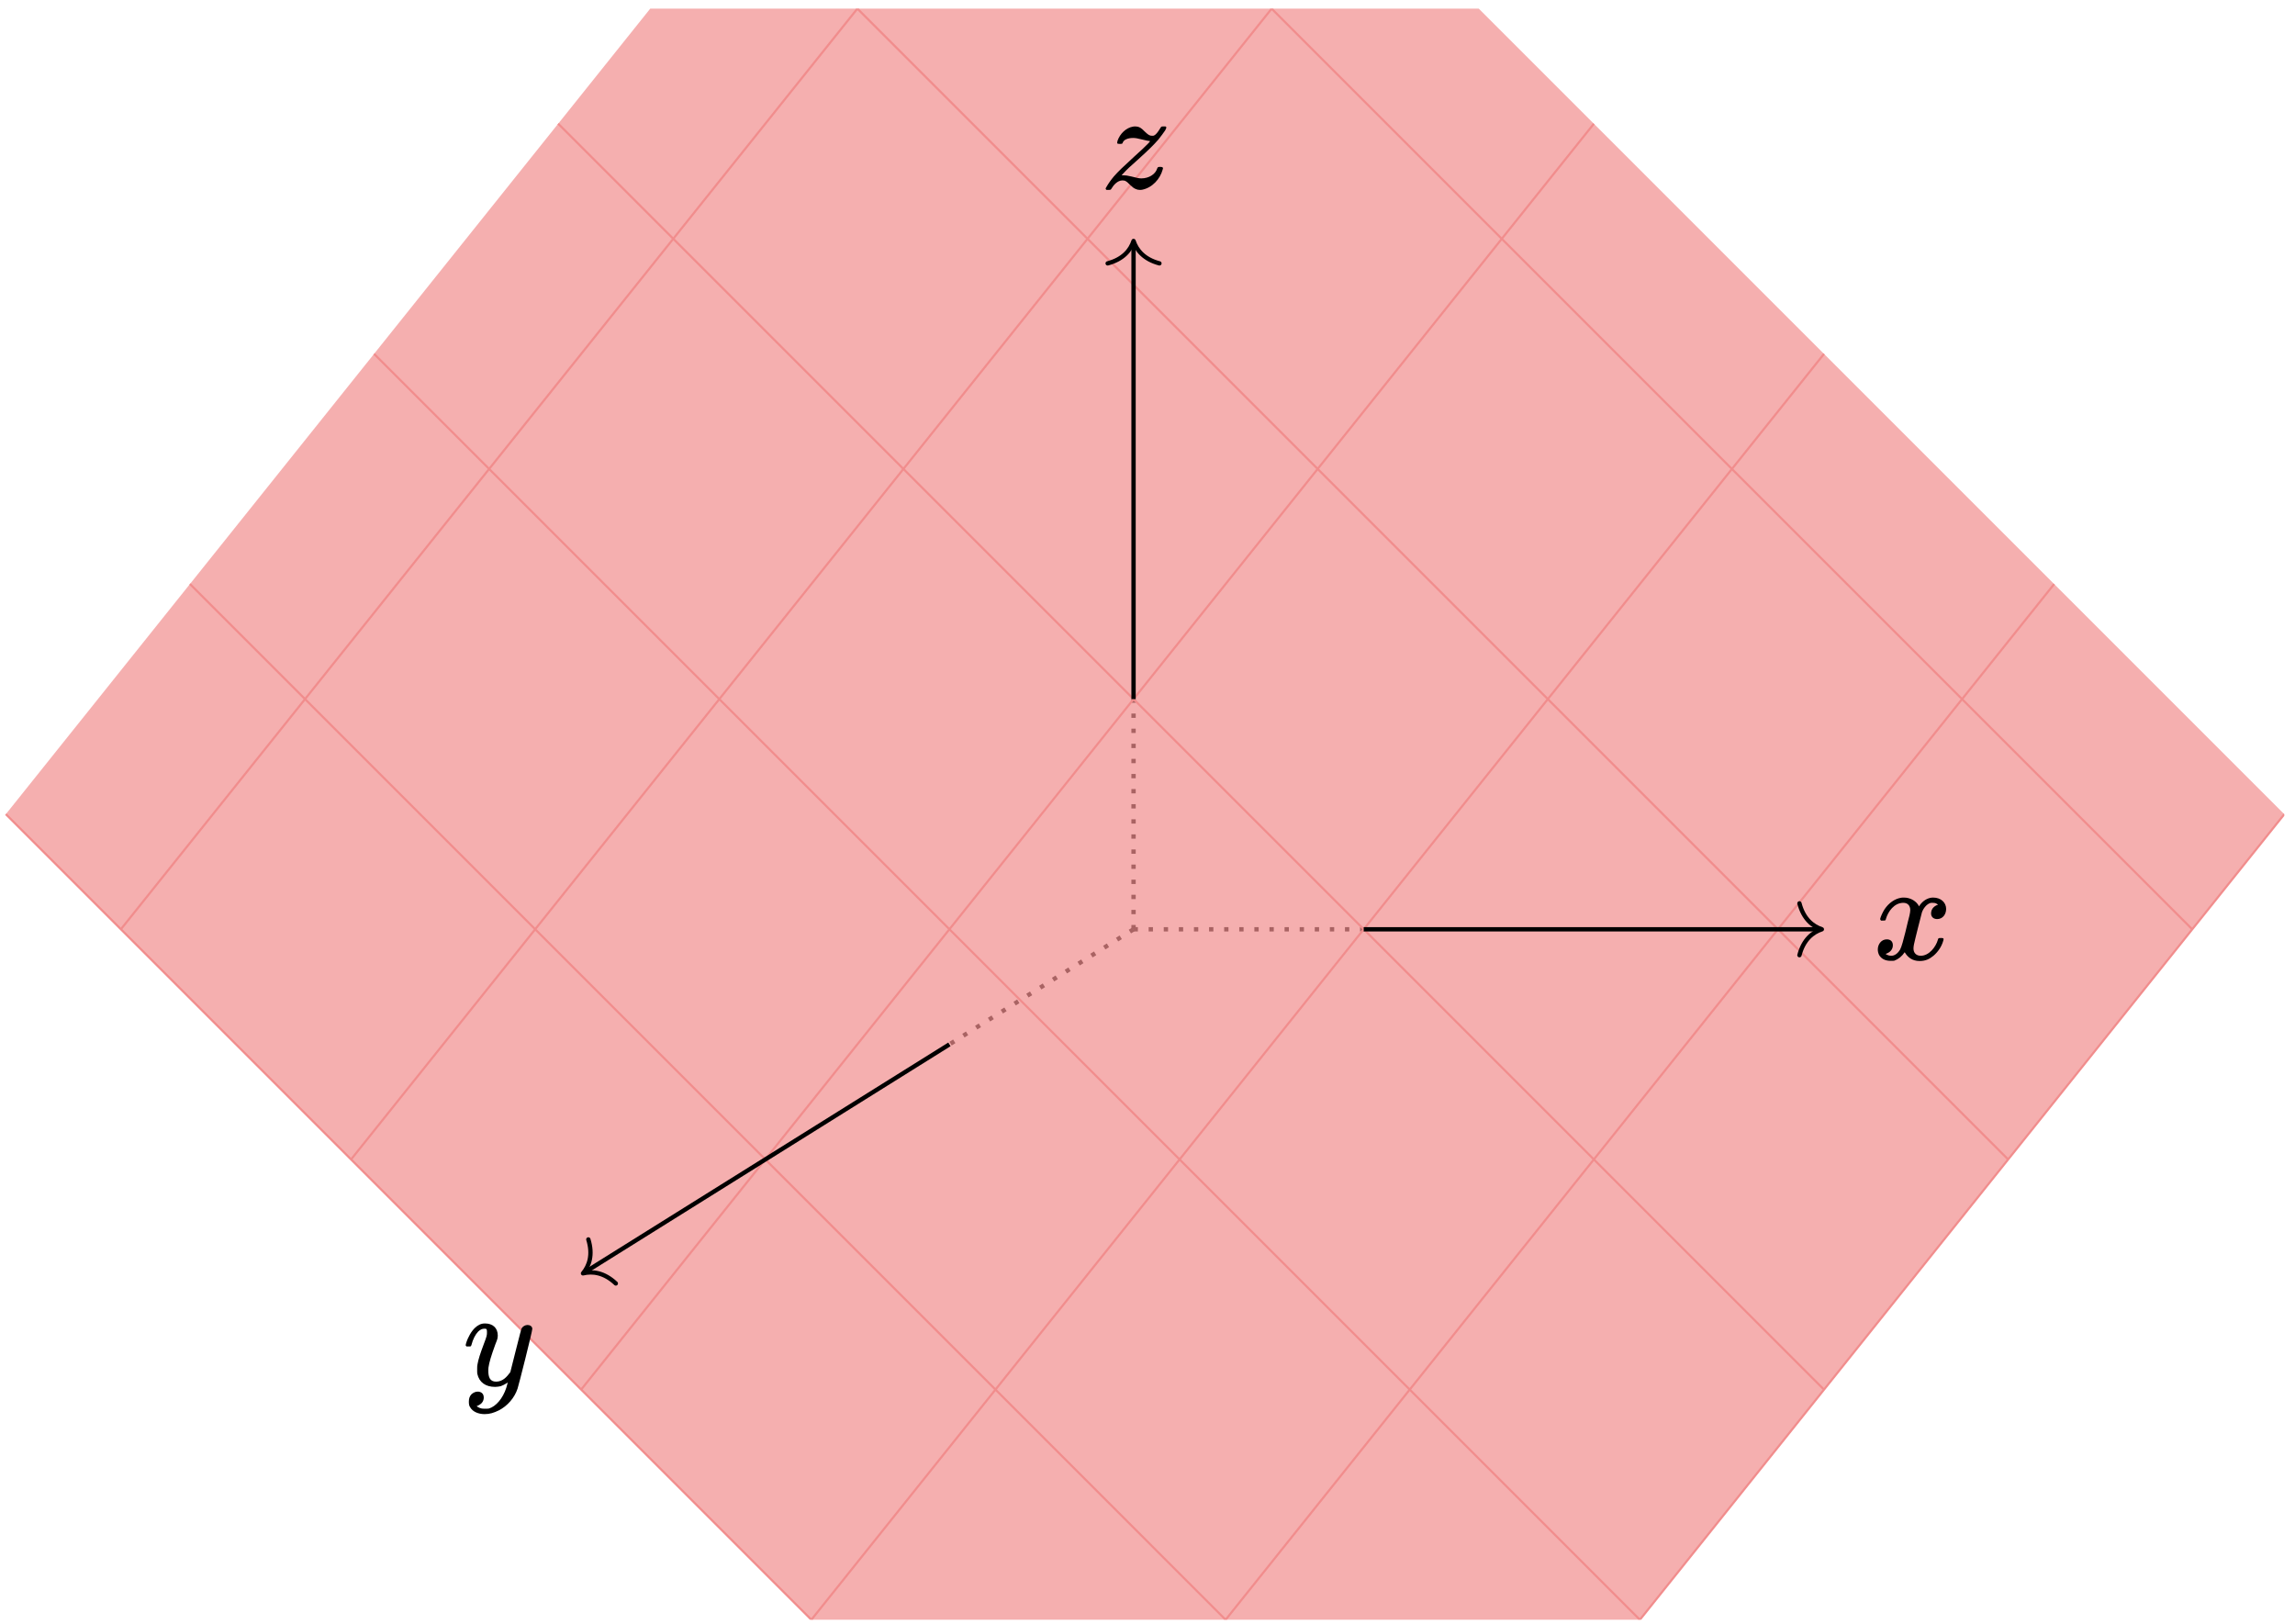
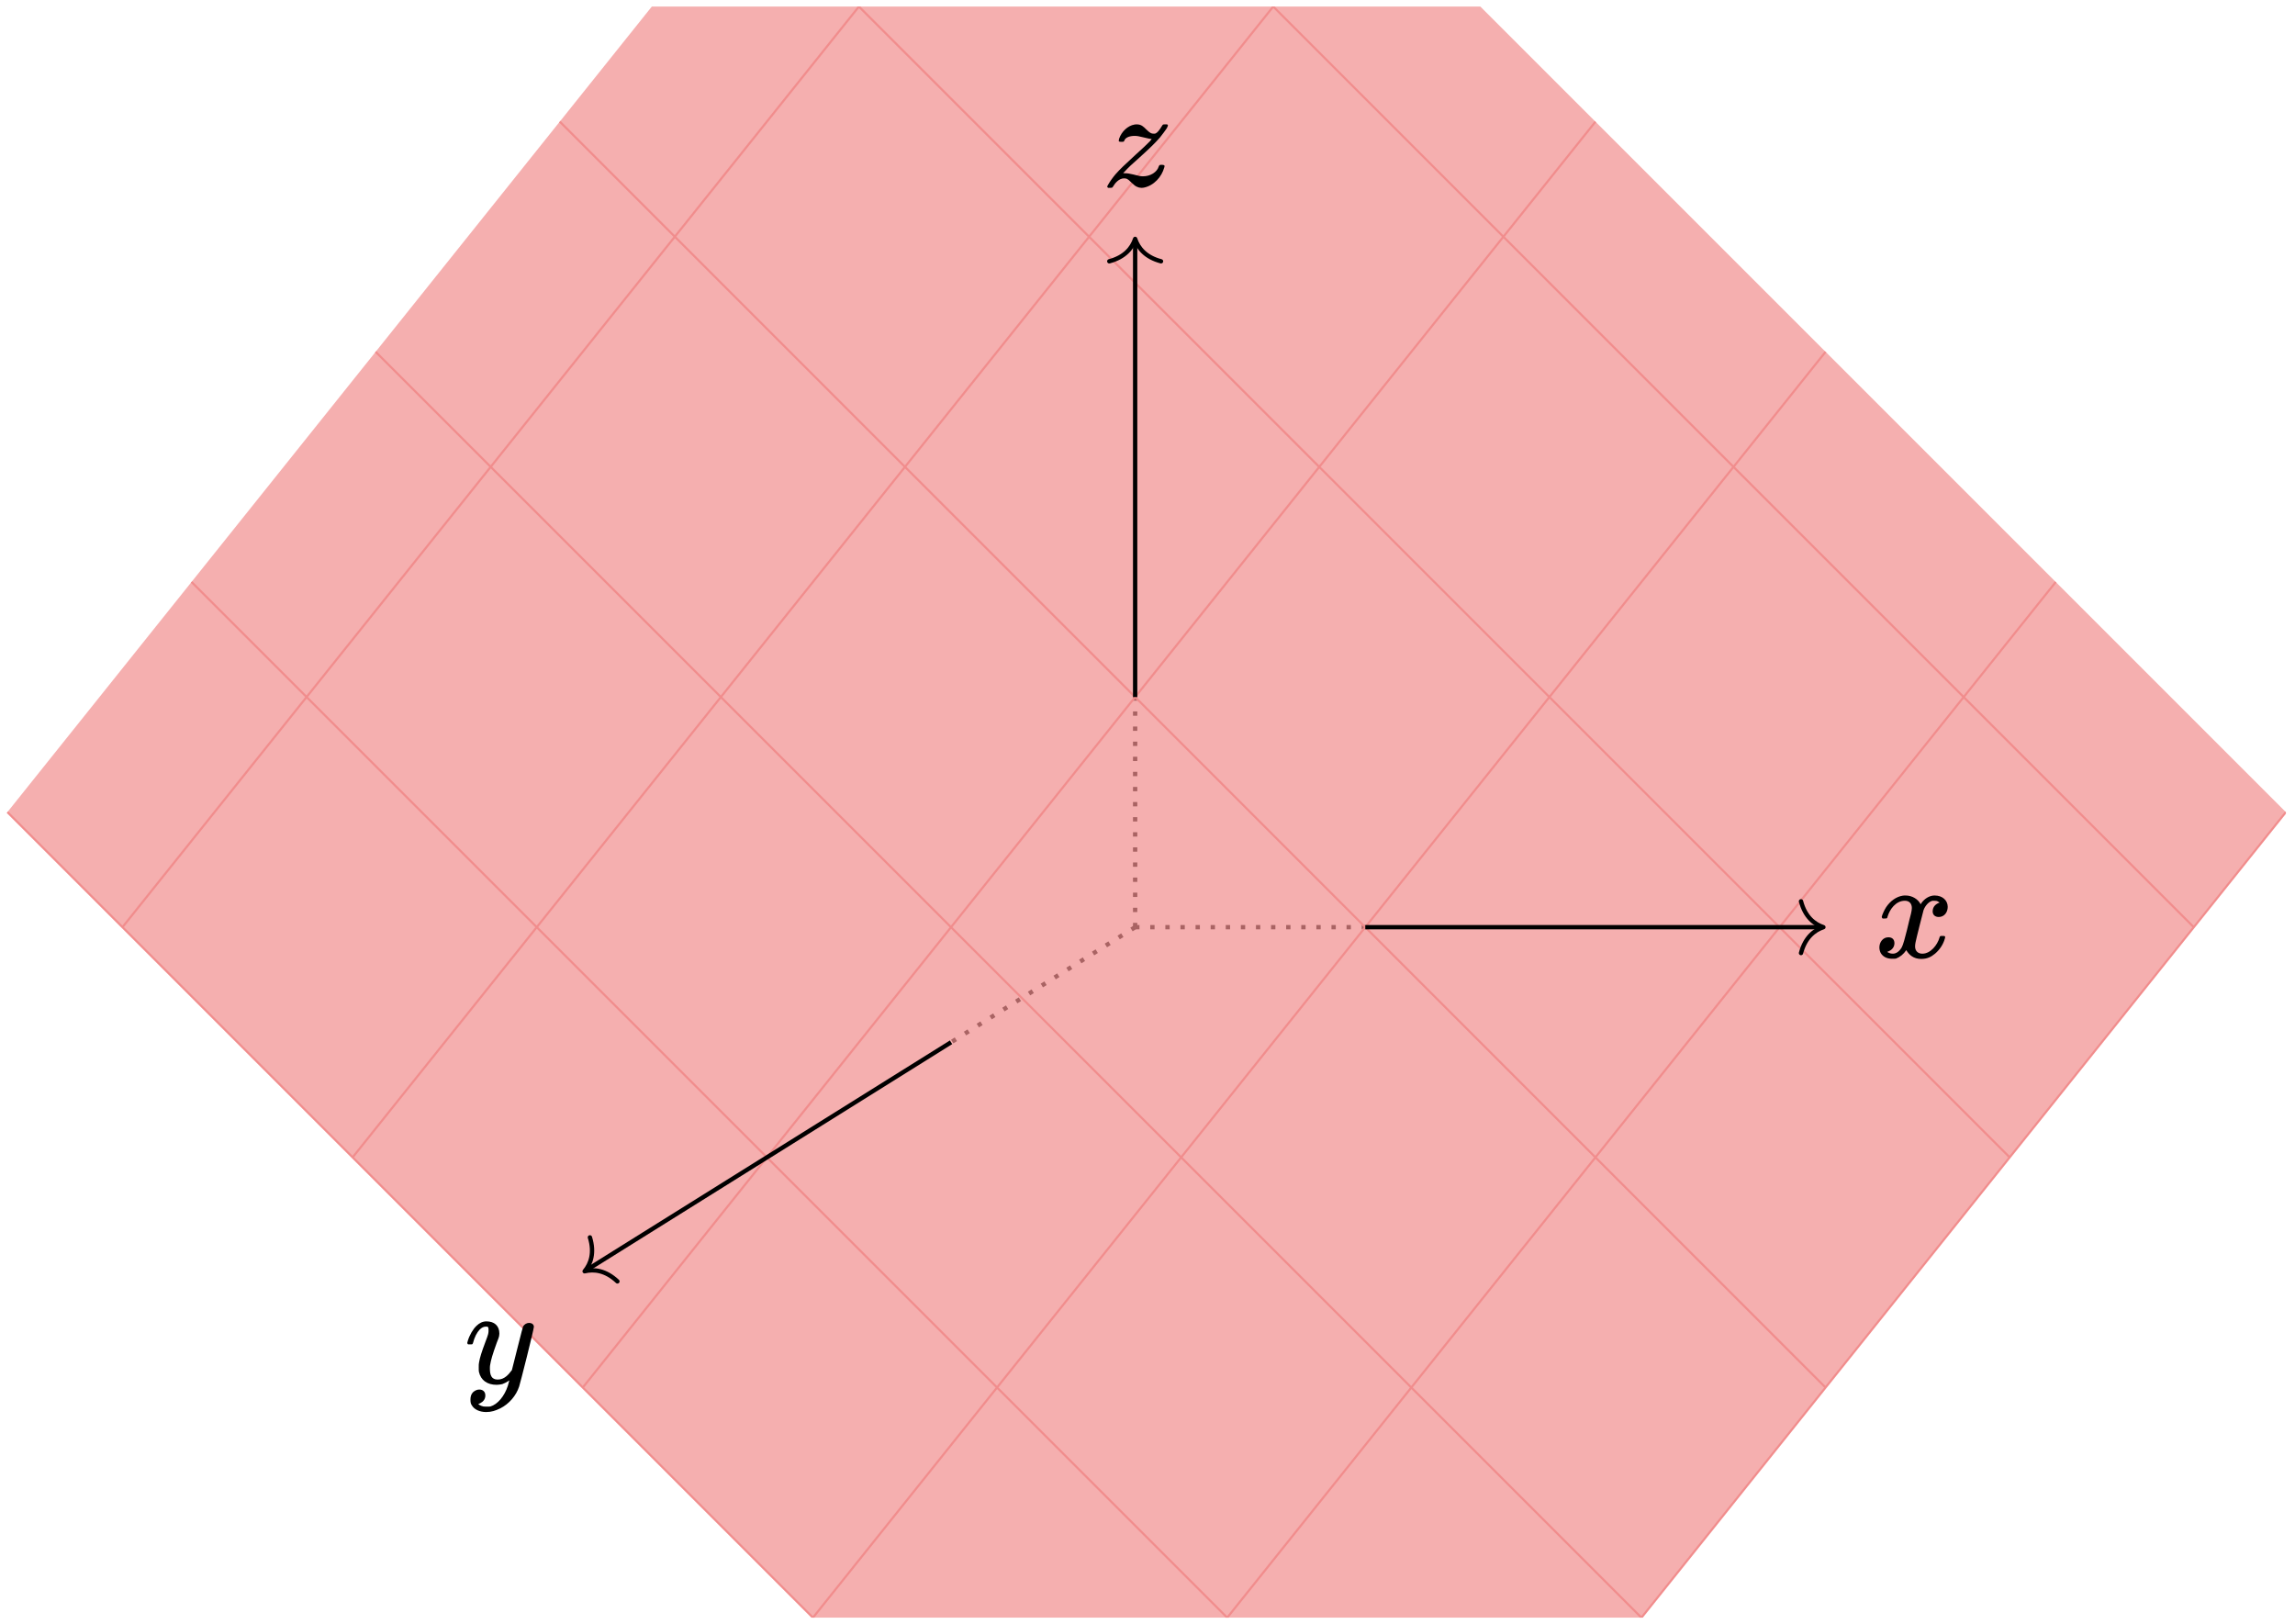
<svg xmlns="http://www.w3.org/2000/svg" xmlns:xlink="http://www.w3.org/1999/xlink" width="212pt" height="150pt" viewBox="0 0 212 150" version="1.1">
  <defs>
    <g>
      <symbol overflow="visible" id="glyph0-0">
        <path style="stroke:none;" d="M 0.641 0 L 2.594 0 L 2.594 -6.906 L 0.641 -6.906 Z M 1.297 -0.641 L 1.297 -6.25 L 1.938 -6.25 L 1.938 -0.641 Z M 1.297 -0.641 " />
      </symbol>
      <symbol overflow="visible" id="glyph0-1">
        <path style="stroke:none;" d="M 0.75 -3.594 L 0.938 -3.594 C 1.172 -3.594 1.172 -3.609 1.203 -3.75 C 1.406 -4.438 1.969 -5.234 2.812 -5.234 C 3.219 -5.234 3.453 -4.969 3.453 -4.562 C 3.453 -4.422 3.422 -4.266 3.375 -4.047 C 3.25 -3.656 2.781 -1.391 2.516 -0.922 C 2.297 -0.547 2 -0.344 1.703 -0.344 C 1.625 -0.344 1.469 -0.359 1.375 -0.406 C 1.312 -0.422 1.172 -0.5 1.172 -0.516 C 1.172 -0.516 1.203 -0.531 1.219 -0.531 C 1.25 -0.547 1.328 -0.562 1.391 -0.609 C 1.625 -0.719 1.844 -0.969 1.844 -1.312 C 1.844 -1.672 1.625 -1.859 1.281 -1.859 C 0.781 -1.859 0.453 -1.406 0.453 -0.922 C 0.453 -0.734 0.5 -0.562 0.578 -0.406 C 0.766 -0.094 1.094 0.125 1.641 0.125 C 1.844 0.125 1.859 0.125 1.984 0.109 C 2.359 -0.031 2.688 -0.297 2.938 -0.672 C 3.203 -0.219 3.625 0.141 4.312 0.141 C 4.875 0.141 5.234 -0.047 5.594 -0.344 C 6 -0.688 6.344 -1.172 6.5 -1.734 C 6.516 -1.797 6.531 -1.844 6.531 -1.875 C 6.531 -1.969 6.469 -1.984 6.281 -1.984 C 6.062 -1.984 6.047 -1.984 6 -1.812 C 5.812 -1.156 5.188 -0.344 4.422 -0.344 C 4.016 -0.344 3.75 -0.594 3.75 -1.016 C 3.75 -1.125 3.766 -1.266 3.797 -1.406 C 3.828 -1.609 4.484 -4.203 4.531 -4.359 C 4.672 -4.75 4.969 -5.094 5.266 -5.203 C 5.344 -5.234 5.359 -5.234 5.5 -5.234 C 5.672 -5.234 5.781 -5.219 5.875 -5.156 C 5.953 -5.109 6.016 -5.078 6.016 -5.062 C 5.688 -4.953 5.375 -4.703 5.375 -4.25 C 5.375 -3.938 5.594 -3.734 5.938 -3.734 C 6.438 -3.734 6.766 -4.156 6.766 -4.672 C 6.766 -5.25 6.297 -5.719 5.562 -5.719 C 5.172 -5.719 4.781 -5.531 4.469 -5.188 C 4.359 -5.078 4.328 -5 4.266 -4.906 C 4.047 -5.359 3.5 -5.719 2.875 -5.719 C 2.781 -5.719 2.688 -5.719 2.609 -5.703 C 2.016 -5.609 1.469 -5.219 1.078 -4.641 C 0.906 -4.375 0.703 -3.922 0.672 -3.75 C 0.672 -3.672 0.719 -3.641 0.75 -3.594 Z M 0.75 -3.594 " />
      </symbol>
      <symbol overflow="visible" id="glyph0-2">
        <path style="stroke:none;" d="M 5.984 -5.578 C 5.766 -5.578 5.531 -5.453 5.422 -5.234 C 5.391 -5.156 5.297 -4.812 4.891 -3.203 C 4.625 -2.125 4.391 -1.25 4.391 -1.219 C 4.094 -0.828 3.719 -0.344 3.078 -0.344 C 2.5 -0.344 2.359 -0.766 2.359 -1.359 C 2.359 -1.469 2.359 -1.547 2.375 -1.656 C 2.453 -2.156 2.594 -2.641 3 -3.766 C 3.109 -4.031 3.203 -4.281 3.203 -4.328 C 3.219 -4.375 3.219 -4.484 3.234 -4.594 C 3.234 -5.312 2.766 -5.719 2.047 -5.719 C 1.672 -5.719 1.391 -5.562 1.125 -5.312 C 0.797 -5 0.484 -4.469 0.312 -3.906 C 0.281 -3.812 0.266 -3.75 0.266 -3.719 C 0.266 -3.672 0.328 -3.625 0.344 -3.594 L 0.531 -3.594 C 0.781 -3.594 0.734 -3.594 0.797 -3.719 C 0.938 -4.266 1.156 -4.688 1.422 -4.969 C 1.625 -5.156 1.781 -5.234 2 -5.234 L 2.062 -5.234 C 2.219 -5.234 2.234 -5.141 2.234 -4.906 C 2.234 -4.641 2.234 -4.578 1.953 -3.844 C 1.578 -2.844 1.438 -2.391 1.359 -1.938 C 1.328 -1.781 1.328 -1.719 1.328 -1.469 C 1.328 -1.234 1.328 -1.156 1.344 -1.062 C 1.516 -0.281 2.109 0.141 2.984 0.141 C 3.156 0.141 3.344 0.109 3.5 0.078 C 3.891 -0.062 4.156 -0.281 4.156 -0.266 C 4.156 -0.266 4.047 0.109 4.016 0.234 C 3.703 1.203 3.062 1.953 2.406 2.141 C 2.297 2.156 2.234 2.156 2.078 2.156 L 1.969 2.156 C 1.812 2.156 1.703 2.141 1.547 2.078 C 1.453 2.047 1.297 1.938 1.281 1.922 C 1.281 1.922 1.297 1.906 1.328 1.906 C 1.344 1.891 1.422 1.859 1.484 1.828 C 1.734 1.703 1.938 1.469 1.938 1.125 C 1.938 0.766 1.703 0.578 1.375 0.578 C 1.172 0.578 0.969 0.672 0.797 0.828 C 0.625 1.016 0.562 1.219 0.562 1.516 C 0.562 1.75 0.594 1.906 0.688 2.031 C 0.906 2.422 1.422 2.656 2.016 2.656 C 2.5 2.656 2.875 2.531 3.328 2.312 C 4.125 1.906 4.781 1.156 5.062 0.297 C 5.156 0.031 6.422 -4.969 6.422 -5.219 C 6.422 -5.453 6.203 -5.578 5.984 -5.578 Z M 5.984 -5.578 " />
      </symbol>
      <symbol overflow="visible" id="glyph0-3">
        <path style="stroke:none;" d="M 0.531 0.141 L 0.703 0.141 C 0.891 0.141 0.922 0.141 0.984 0.031 C 1.172 -0.297 1.547 -0.734 2 -0.734 C 2.078 -0.734 2.234 -0.719 2.297 -0.672 C 2.391 -0.625 2.469 -0.562 2.688 -0.344 C 2.953 -0.094 3.031 -0.031 3.203 0.047 C 3.328 0.109 3.453 0.141 3.594 0.141 C 3.672 0.141 3.75 0.141 3.828 0.125 C 4.766 -0.062 5.484 -0.875 5.719 -1.734 C 5.734 -1.781 5.75 -1.828 5.75 -1.859 C 5.75 -1.953 5.656 -1.984 5.484 -1.984 C 5.281 -1.984 5.266 -1.969 5.203 -1.812 C 5.047 -1.312 4.453 -0.922 3.75 -0.922 C 3.547 -0.922 3.297 -0.969 2.844 -1.094 C 2.5 -1.172 2.344 -1.203 2.109 -1.203 L 1.922 -1.219 L 2.078 -1.375 C 2.344 -1.672 2.766 -2.078 3.484 -2.703 C 4.453 -3.578 4.906 -4.031 5.328 -4.516 C 5.547 -4.781 5.812 -5.156 5.953 -5.359 C 6.016 -5.5 6.062 -5.578 6.062 -5.625 C 6.062 -5.656 6.016 -5.703 5.984 -5.719 L 5.812 -5.719 C 5.562 -5.719 5.609 -5.719 5.5 -5.562 C 5.266 -5.172 5.094 -4.969 4.938 -4.891 C 4.875 -4.859 4.844 -4.859 4.75 -4.859 C 4.516 -4.859 4.406 -4.922 4.062 -5.25 C 3.797 -5.516 3.594 -5.719 3.188 -5.719 C 3.109 -5.719 3.047 -5.719 2.969 -5.703 C 2.344 -5.594 1.781 -5.062 1.547 -4.391 C 1.531 -4.312 1.516 -4.25 1.516 -4.203 C 1.516 -4.125 1.578 -4.109 1.781 -4.109 C 2 -4.109 1.984 -4.125 2.031 -4.219 C 2.109 -4.484 2.484 -4.656 2.984 -4.656 C 3.188 -4.656 3.391 -4.625 3.812 -4.516 C 4.203 -4.422 4.422 -4.375 4.5 -4.375 C 4.578 -4.375 4.578 -4.359 4.406 -4.172 C 4.125 -3.891 3.75 -3.516 3.062 -2.906 C 2.078 -2 1.625 -1.578 1.203 -1.094 C 0.953 -0.797 0.688 -0.422 0.531 -0.141 C 0.484 -0.062 0.453 -0.016 0.453 0.031 C 0.453 0.078 0.5 0.109 0.531 0.141 Z M 0.531 0.141 " />
      </symbol>
    </g>
    <clipPath id="clip1">
-       <path d="M 0 0.797 L 211.012 0.797 L 211.012 149.617 L 0 149.617 Z M 0 0.797 " />
+       <path d="M 0 0.605 L 211.16 0.605 L 211.16 149.426 L 0 149.426 Z M 0 0.605 " />
    </clipPath>
  </defs>
  <g id="surface1">
-     <path style="fill:none;stroke-width:0.399;stroke-linecap:butt;stroke-linejoin:miter;stroke:rgb(0%,0%,0%);stroke-opacity:1;stroke-dasharray:0.399,0.996;stroke-miterlimit:10;" d="M -0.001 -0.002 L 21.261 -0.002 " transform="matrix(1,0,0,-1,104.712,85.838)" />
-     <path style="fill:none;stroke-width:0.399;stroke-linecap:butt;stroke-linejoin:miter;stroke:rgb(0%,0%,0%);stroke-opacity:1;stroke-dasharray:0.399,0.996;stroke-miterlimit:10;" d="M -0.001 -0.002 L -17.009 -10.631 " transform="matrix(1,0,0,-1,104.712,85.838)" />
-     <path style="fill:none;stroke-width:0.399;stroke-linecap:butt;stroke-linejoin:miter;stroke:rgb(0%,0%,0%);stroke-opacity:1;stroke-dasharray:0.399,0.996;stroke-miterlimit:10;" d="M -0.001 -0.002 L -0.001 21.26 " transform="matrix(1,0,0,-1,104.712,85.838)" />
+     <path style="fill:none;stroke-width:0.399;stroke-linecap:butt;stroke-linejoin:miter;stroke:rgb(0%,0%,0%);stroke-opacity:1;stroke-dasharray:0.399,0.996;stroke-miterlimit:10;" d="M 0.001 0.001 L 21.259 0.001 " transform="matrix(1,0,0,-1,104.858,85.646)" />
+     <path style="fill:none;stroke-width:0.399;stroke-linecap:butt;stroke-linejoin:miter;stroke:rgb(0%,0%,0%);stroke-opacity:1;stroke-dasharray:0.399,0.996;stroke-miterlimit:10;" d="M 0.001 0.001 L -17.006 -10.631 " transform="matrix(1,0,0,-1,104.858,85.646)" />
+     <path style="fill:none;stroke-width:0.399;stroke-linecap:butt;stroke-linejoin:miter;stroke:rgb(0%,0%,0%);stroke-opacity:1;stroke-dasharray:0.399,0.996;stroke-miterlimit:10;" d="M 0.001 0.001 L 0.001 21.259 " transform="matrix(1,0,0,-1,104.858,85.646)" />
    <g clip-path="url(#clip1)" clip-rule="nonzero">
-       <path style=" stroke:none;fill-rule:nonzero;fill:rgb(94.704%,55.099%,55.489%);fill-opacity:0.7;" d="M 117.469 192.137 L 211.012 75.211 L 94.082 -41.723 L 0.539 75.207 Z M 117.469 192.137 " />
-       <path style="fill:none;stroke-width:0.199;stroke-linecap:butt;stroke-linejoin:miter;stroke:rgb(94.704%,55.099%,55.489%);stroke-opacity:1;stroke-miterlimit:10;" d="M 12.757 -106.299 L -104.173 10.631 M 29.765 -85.041 L -87.165 31.893 M 46.772 -63.779 L -70.157 53.151 M 63.78 -42.521 L -53.15 74.412 M 80.788 -21.26 L -36.142 95.67 M 97.796 -0.002 L -19.134 116.928 M 12.757 -106.299 L 106.3 10.627 M -8.505 -85.041 L 85.038 31.889 M -29.763 -63.779 L 63.78 53.151 M -51.025 -42.517 L 42.518 74.408 M -72.282 -21.26 L 21.261 95.67 M -93.544 0.002 L -0.001 116.928 " transform="matrix(1,0,0,-1,104.712,85.838)" />
+       <path style=" stroke:none;fill-rule:nonzero;fill:rgb(94.704%,55.099%,55.489%);fill-opacity:0.7;" d="M 117.613 191.945 L 211.156 75.016 L 94.227 -41.914 L 0.684 75.016 Z M 117.613 191.945 " />
+       <path style="fill:none;stroke-width:0.199;stroke-linecap:butt;stroke-linejoin:miter;stroke:rgb(94.704%,55.099%,55.489%);stroke-opacity:1;stroke-miterlimit:10;" d="M 12.755 -106.299 L -104.174 10.63 M 29.763 -85.038 L -87.167 31.892 M 46.771 -63.78 L -70.159 53.15 M 63.779 -42.522 L -53.151 74.412 M 80.787 -21.26 L -36.143 95.669 M 97.794 -0.002 L -19.135 116.931 M 12.755 -106.299 L 106.298 10.63 M -8.503 -85.038 L 85.04 31.888 M -29.764 -63.78 L 63.779 53.15 M -51.022 -42.518 L 42.521 74.408 M -72.284 -21.26 L 21.259 95.669 M -93.546 0.001 L -0.003 116.931 " transform="matrix(1,0,0,-1,104.858,85.646)" />
    </g>
-     <path style="fill:none;stroke-width:0.399;stroke-linecap:butt;stroke-linejoin:miter;stroke:rgb(0%,0%,0%);stroke-opacity:1;stroke-miterlimit:10;" d="M 21.261 -0.002 L 63.382 -0.002 " transform="matrix(1,0,0,-1,104.712,85.838)" />
-     <path style="fill:none;stroke-width:0.399;stroke-linecap:round;stroke-linejoin:round;stroke:rgb(0%,0%,0%);stroke-opacity:1;stroke-miterlimit:10;" d="M -2.07 2.393 C -1.695 0.955 -0.852 0.279 -0 -0.002 C -0.852 -0.279 -1.695 -0.955 -2.07 -2.392 " transform="matrix(1,0,0,-1,168.293,85.838)" />
+     <path style="fill:none;stroke-width:0.399;stroke-linecap:butt;stroke-linejoin:miter;stroke:rgb(0%,0%,0%);stroke-opacity:1;stroke-miterlimit:10;" d="M 21.259 0.001 L 63.38 0.001 " transform="matrix(1,0,0,-1,104.858,85.646)" />
+     <path style="fill:none;stroke-width:0.399;stroke-linecap:round;stroke-linejoin:round;stroke:rgb(0%,0%,0%);stroke-opacity:1;stroke-miterlimit:10;" d="M -2.072 2.392 C -1.693 0.955 -0.849 0.279 -0.002 0.001 C -0.849 -0.28 -1.693 -0.956 -2.072 -2.389 " transform="matrix(1,0,0,-1,168.4391,85.646)" />
    <g style="fill:rgb(0%,0%,0%);fill-opacity:1;">
-       <use xlink:href="#glyph0-1" x="173.008" y="88.629" />
+       <use xlink:href="#glyph0-1" x="173.154" y="88.437" />
    </g>
-     <path style="fill:none;stroke-width:0.399;stroke-linecap:butt;stroke-linejoin:miter;stroke:rgb(0%,0%,0%);stroke-opacity:1;stroke-miterlimit:10;" d="M -17.009 -10.631 L -50.685 -31.678 " transform="matrix(1,0,0,-1,104.712,85.838)" />
-     <path style="fill:none;stroke-width:0.399;stroke-linecap:round;stroke-linejoin:round;stroke:rgb(0%,0%,0%);stroke-opacity:1;stroke-miterlimit:10;" d="M -2.07 2.391 C -1.694 0.956 -0.85 0.277 0.001 -0.002 C -0.849 -0.28 -1.694 -0.956 -2.073 -2.392 " transform="matrix(-0.8499,0.53119,0.53119,0.8499,53.85691,117.6223)" />
+     <path style="fill:none;stroke-width:0.399;stroke-linecap:butt;stroke-linejoin:miter;stroke:rgb(0%,0%,0%);stroke-opacity:1;stroke-miterlimit:10;" d="M -17.006 -10.631 L -50.686 -31.678 " transform="matrix(1,0,0,-1,104.858,85.646)" />
+     <path style="fill:none;stroke-width:0.399;stroke-linecap:round;stroke-linejoin:round;stroke:rgb(0%,0%,0%);stroke-opacity:1;stroke-miterlimit:10;" d="M -2.072 2.393 C -1.693 0.956 -0.852 0.279 -0.001 0 C -0.851 -0.278 -1.693 -0.956 -2.071 -2.392 " transform="matrix(-0.8499,0.53119,0.53119,0.8499,54.00291,117.4303)" />
    <g style="fill:rgb(0%,0%,0%);fill-opacity:1;">
-       <use xlink:href="#glyph0-2" x="42.749" y="127.968" />
+       <use xlink:href="#glyph0-2" x="42.895" y="127.776" />
    </g>
-     <path style="fill:none;stroke-width:0.399;stroke-linecap:butt;stroke-linejoin:miter;stroke:rgb(0%,0%,0%);stroke-opacity:1;stroke-miterlimit:10;" d="M -0.001 21.26 L -0.001 63.381 " transform="matrix(1,0,0,-1,104.712,85.838)" />
-     <path style="fill:none;stroke-width:0.399;stroke-linecap:round;stroke-linejoin:round;stroke:rgb(0%,0%,0%);stroke-opacity:1;stroke-miterlimit:10;" d="M -2.071 2.392 C -1.692 0.958 -0.849 0.278 -0.001 0.001 C -0.849 -0.28 -1.692 -0.956 -2.071 -2.39 " transform="matrix(0,-1,-1,0,104.712,22.25695)" />
+     <path style="fill:none;stroke-width:0.399;stroke-linecap:butt;stroke-linejoin:miter;stroke:rgb(0%,0%,0%);stroke-opacity:1;stroke-miterlimit:10;" d="M 0.001 21.259 L 0.001 63.38 " transform="matrix(1,0,0,-1,104.858,85.646)" />
+     <path style="fill:none;stroke-width:0.399;stroke-linecap:round;stroke-linejoin:round;stroke:rgb(0%,0%,0%);stroke-opacity:1;stroke-miterlimit:10;" d="M -2.072 2.389 C -1.693 0.956 -0.849 0.28 -0.001 -0.001 C -0.849 -0.279 -1.693 -0.955 -2.072 -2.392 " transform="matrix(0,-1,-1,0,104.858,22.06495)" />
    <g style="fill:rgb(0%,0%,0%);fill-opacity:1;">
-       <use xlink:href="#glyph0-3" x="101.682" y="17.4" />
+       <use xlink:href="#glyph0-3" x="101.828" y="17.208" />
    </g>
  </g>
</svg>
